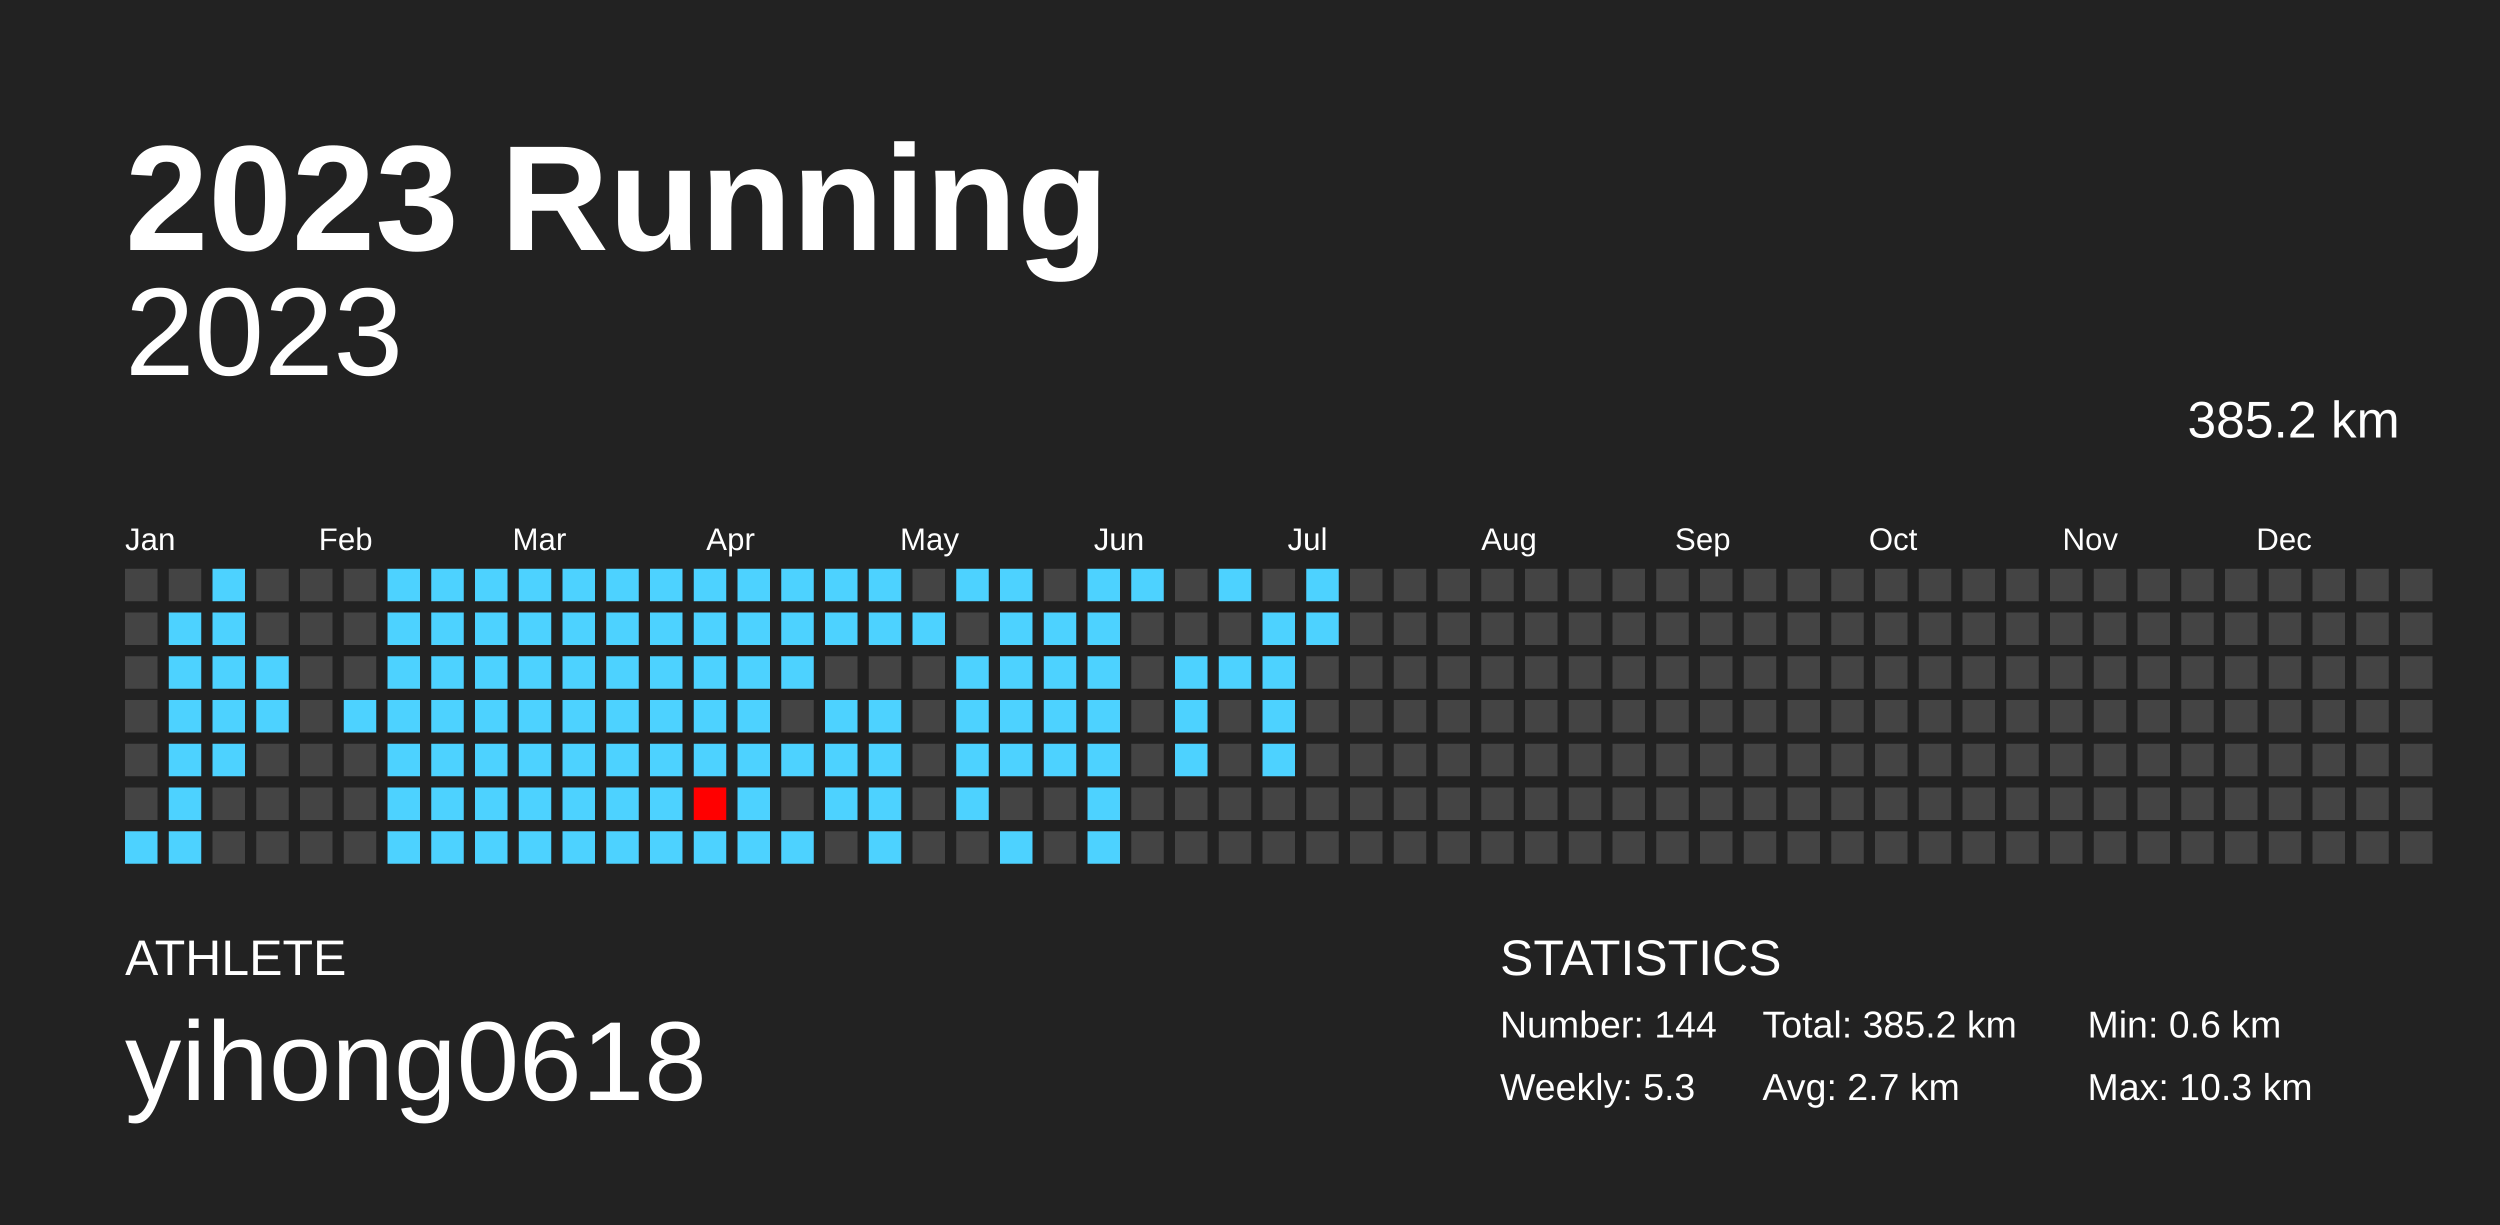
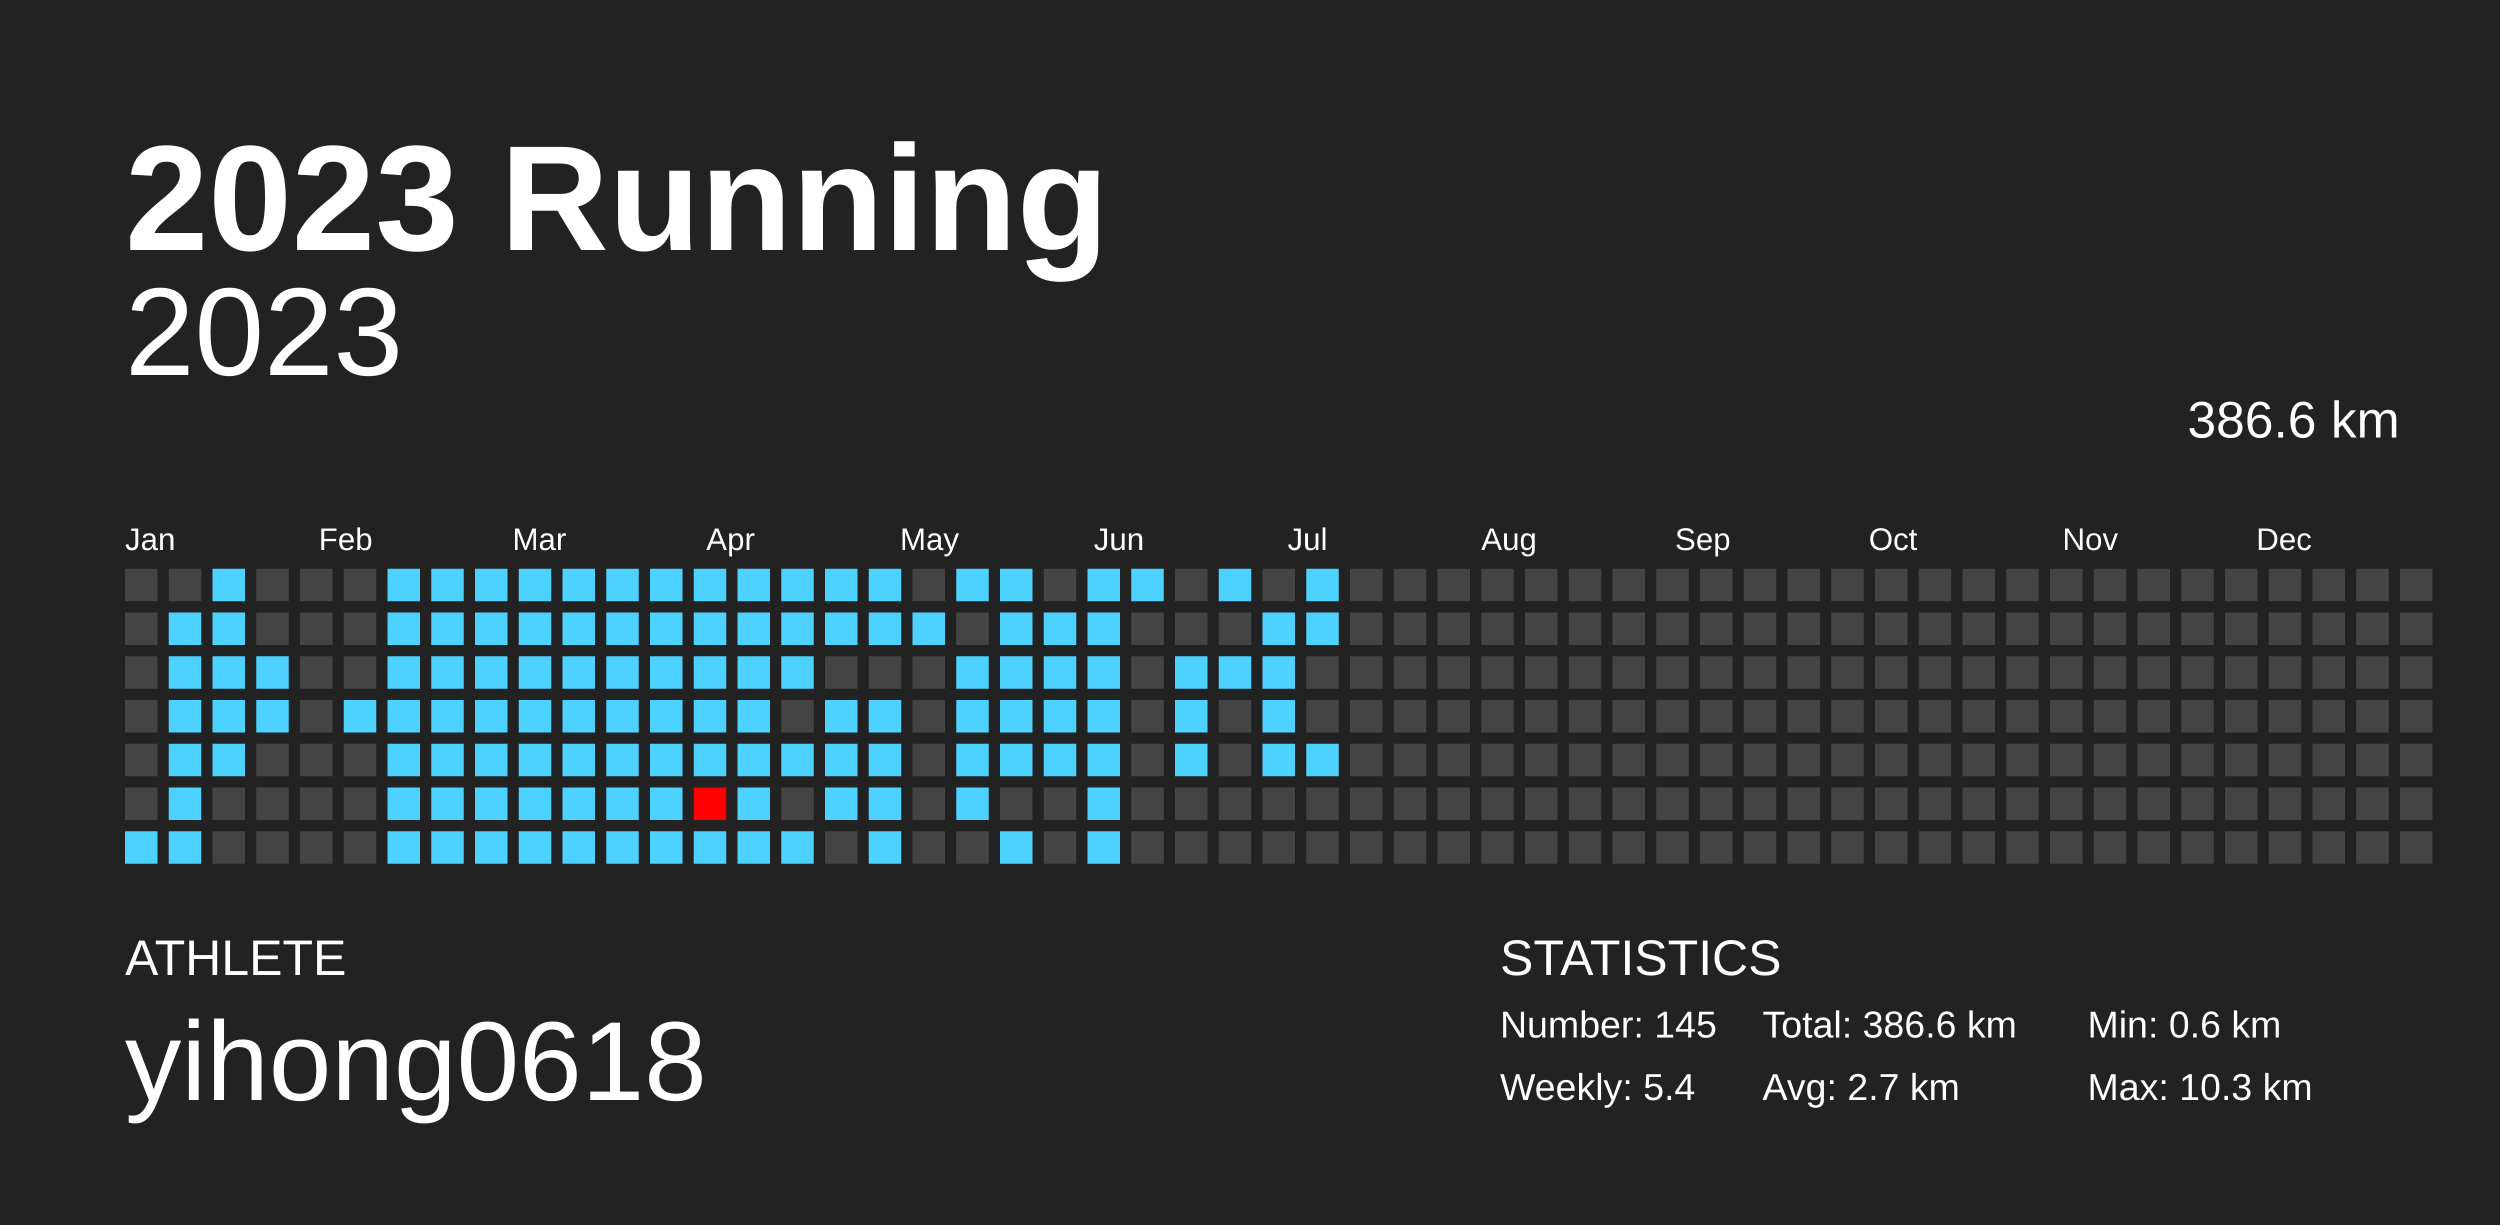
<svg xmlns="http://www.w3.org/2000/svg" baseProfile="full" height="98mm" version="1.1" viewBox="0,0,200,98" width="200mm">
  <defs />
  <rect fill="#222222" height="98" width="200" x="0" y="0" />
  <text fill="#FFFFFF" style="font-size:12px; font-family:Arial; font-weight:bold;" x="10" y="20">2023 Running</text>
  <text fill="#FFFFFF" style="font-size:4px; font-family:Arial" x="10" y="78">ATHLETE</text>
  <text fill="#FFFFFF" style="font-size:9px; font-family:Arial" x="10" y="88">yihong0618</text>
  <text fill="#FFFFFF" style="font-size:4px; font-family:Arial" x="120" y="78">STATISTICS</text>
-   <text fill="#FFFFFF" style="font-size:3px; font-family:Arial" x="120" y="83">Number: 144</text>
-   <text fill="#FFFFFF" style="font-size:3px; font-family:Arial" x="120" y="88">Weekly: 5.3</text>
-   <text fill="#FFFFFF" style="font-size:3px; font-family:Arial" x="141" y="83">Total: 385.2 km</text>
+   <text fill="#FFFFFF" style="font-size:3px; font-family:Arial" x="120" y="83">Number: 145</text>
+   <text fill="#FFFFFF" style="font-size:3px; font-family:Arial" x="120" y="88">Weekly: 5.4</text>
+   <text fill="#FFFFFF" style="font-size:3px; font-family:Arial" x="141" y="83">Total: 386.6 km</text>
  <text fill="#FFFFFF" style="font-size:3px; font-family:Arial" x="141" y="88">Avg: 2.7 km</text>
  <text fill="#FFFFFF" style="font-size:3px; font-family:Arial" x="167" y="83">Min: 0.6 km</text>
  <text fill="#FFFFFF" style="font-size:3px; font-family:Arial" x="167" y="88">Max: 10.3 km</text>
  <text alignment-baseline="hanging" fill="#FFFFFF" style="font-size:10.0px; font-family:Arial;" x="10" y="30">2023</text>
-   <text alignment-baseline="hanging" fill="#FFFFFF" style="font-size:4.125px; font-family:Arial;" x="175" y="35">385.2 km</text>
+   <text alignment-baseline="hanging" fill="#FFFFFF" style="font-size:4.125px; font-family:Arial;" x="175" y="35">386.6 km</text>
  <text fill="#FFFFFF" style="font-size:2.5px; font-family:Arial" x="10.0" y="44">Jan</text>
  <text fill="#FFFFFF" style="font-size:2.5px; font-family:Arial" x="25.5" y="44">Feb</text>
  <text fill="#FFFFFF" style="font-size:2.5px; font-family:Arial" x="41.0" y="44">Mar</text>
  <text fill="#FFFFFF" style="font-size:2.5px; font-family:Arial" x="56.5" y="44">Apr</text>
  <text fill="#FFFFFF" style="font-size:2.5px; font-family:Arial" x="72.0" y="44">May</text>
  <text fill="#FFFFFF" style="font-size:2.5px; font-family:Arial" x="87.5" y="44">Jun</text>
  <text fill="#FFFFFF" style="font-size:2.5px; font-family:Arial" x="103.0" y="44">Jul</text>
  <text fill="#FFFFFF" style="font-size:2.5px; font-family:Arial" x="118.5" y="44">Aug</text>
  <text fill="#FFFFFF" style="font-size:2.5px; font-family:Arial" x="134.0" y="44">Sep</text>
  <text fill="#FFFFFF" style="font-size:2.5px; font-family:Arial" x="149.5" y="44">Oct</text>
  <text fill="#FFFFFF" style="font-size:2.5px; font-family:Arial" x="165.0" y="44">Nov</text>
  <text fill="#FFFFFF" style="font-size:2.5px; font-family:Arial" x="180.5" y="44">Dec</text>
  <rect fill="#444444" height="2.6" width="2.6" x="10.0" y="45.5" />
  <rect fill="#444444" height="2.6" width="2.6" x="10.0" y="49.0" />
  <rect fill="#444444" height="2.6" width="2.6" x="10.0" y="52.5" />
  <rect fill="#444444" height="2.6" width="2.6" x="10.0" y="56.0" />
  <rect fill="#444444" height="2.6" width="2.6" x="10.0" y="59.5" />
  <rect fill="#444444" height="2.6" width="2.6" x="10.0" y="63.0" />
  <rect fill="#4dd2ff" height="2.6" width="2.6" x="10.0" y="66.5" />
  <rect fill="#444444" height="2.6" width="2.6" x="13.5" y="45.5" />
  <rect fill="#4dd2ff" height="2.6" width="2.6" x="13.5" y="49.0" />
  <rect fill="#4dd2ff" height="2.6" width="2.6" x="13.5" y="52.5" />
  <rect fill="#4dd2ff" height="2.6" width="2.6" x="13.5" y="56.0" />
  <rect fill="#4dd2ff" height="2.6" width="2.6" x="13.5" y="59.5" />
  <rect fill="#4dd2ff" height="2.6" width="2.6" x="13.5" y="63.0" />
  <rect fill="#4dd2ff" height="2.6" width="2.6" x="13.5" y="66.5" />
  <rect fill="#4dd2ff" height="2.6" width="2.6" x="17.0" y="45.5" />
  <rect fill="#4dd2ff" height="2.6" width="2.6" x="17.0" y="49.0" />
  <rect fill="#4dd2ff" height="2.6" width="2.6" x="17.0" y="52.5" />
  <rect fill="#4dd2ff" height="2.6" width="2.6" x="17.0" y="56.0" />
  <rect fill="#4dd2ff" height="2.6" width="2.6" x="17.0" y="59.5" />
  <rect fill="#444444" height="2.6" width="2.6" x="17.0" y="63.0" />
  <rect fill="#444444" height="2.6" width="2.6" x="17.0" y="66.5" />
  <rect fill="#444444" height="2.6" width="2.6" x="20.5" y="45.5" />
  <rect fill="#444444" height="2.6" width="2.6" x="20.5" y="49.0" />
  <rect fill="#4dd2ff" height="2.6" width="2.6" x="20.5" y="52.5" />
  <rect fill="#4dd2ff" height="2.6" width="2.6" x="20.5" y="56.0" />
  <rect fill="#444444" height="2.6" width="2.6" x="20.5" y="59.5" />
  <rect fill="#444444" height="2.6" width="2.6" x="20.5" y="63.0" />
  <rect fill="#444444" height="2.6" width="2.6" x="20.5" y="66.5" />
  <rect fill="#444444" height="2.6" width="2.6" x="24.0" y="45.5" />
  <rect fill="#444444" height="2.6" width="2.6" x="24.0" y="49.0" />
  <rect fill="#444444" height="2.6" width="2.6" x="24.0" y="52.5" />
  <rect fill="#444444" height="2.6" width="2.6" x="24.0" y="56.0" />
  <rect fill="#444444" height="2.6" width="2.6" x="24.0" y="59.5" />
  <rect fill="#444444" height="2.6" width="2.6" x="24.0" y="63.0" />
  <rect fill="#444444" height="2.6" width="2.6" x="24.0" y="66.5" />
  <rect fill="#444444" height="2.6" width="2.6" x="27.5" y="45.5" />
  <rect fill="#444444" height="2.6" width="2.6" x="27.5" y="49.0" />
  <rect fill="#444444" height="2.6" width="2.6" x="27.5" y="52.5" />
  <rect fill="#4dd2ff" height="2.6" width="2.6" x="27.5" y="56.0" />
  <rect fill="#444444" height="2.6" width="2.6" x="27.5" y="59.5" />
  <rect fill="#444444" height="2.6" width="2.6" x="27.5" y="63.0" />
  <rect fill="#444444" height="2.6" width="2.6" x="27.5" y="66.5" />
  <rect fill="#4dd2ff" height="2.6" width="2.6" x="31.0" y="45.5" />
  <rect fill="#4dd2ff" height="2.6" width="2.6" x="31.0" y="49.0" />
  <rect fill="#4dd2ff" height="2.6" width="2.6" x="31.0" y="52.5" />
  <rect fill="#4dd2ff" height="2.6" width="2.6" x="31.0" y="56.0" />
  <rect fill="#4dd2ff" height="2.6" width="2.6" x="31.0" y="59.5" />
  <rect fill="#4dd2ff" height="2.6" width="2.6" x="31.0" y="63.0" />
  <rect fill="#4dd2ff" height="2.6" width="2.6" x="31.0" y="66.5" />
  <rect fill="#4dd2ff" height="2.6" width="2.6" x="34.5" y="45.5" />
  <rect fill="#4dd2ff" height="2.6" width="2.6" x="34.5" y="49.0" />
  <rect fill="#4dd2ff" height="2.6" width="2.6" x="34.5" y="52.5" />
  <rect fill="#4dd2ff" height="2.6" width="2.6" x="34.5" y="56.0" />
  <rect fill="#4dd2ff" height="2.6" width="2.6" x="34.5" y="59.5" />
  <rect fill="#4dd2ff" height="2.6" width="2.6" x="34.5" y="63.0" />
  <rect fill="#4dd2ff" height="2.6" width="2.6" x="34.5" y="66.5" />
  <rect fill="#4dd2ff" height="2.6" width="2.6" x="38.0" y="45.5" />
  <rect fill="#4dd2ff" height="2.6" width="2.6" x="38.0" y="49.0" />
  <rect fill="#4dd2ff" height="2.6" width="2.6" x="38.0" y="52.5" />
  <rect fill="#4dd2ff" height="2.6" width="2.6" x="38.0" y="56.0" />
  <rect fill="#4dd2ff" height="2.6" width="2.6" x="38.0" y="59.5" />
  <rect fill="#4dd2ff" height="2.6" width="2.6" x="38.0" y="63.0" />
  <rect fill="#4dd2ff" height="2.6" width="2.6" x="38.0" y="66.5" />
  <rect fill="#4dd2ff" height="2.6" width="2.6" x="41.5" y="45.5" />
  <rect fill="#4dd2ff" height="2.6" width="2.6" x="41.5" y="49.0" />
  <rect fill="#4dd2ff" height="2.6" width="2.6" x="41.5" y="52.5" />
  <rect fill="#4dd2ff" height="2.6" width="2.6" x="41.5" y="56.0" />
  <rect fill="#4dd2ff" height="2.6" width="2.6" x="41.5" y="59.5" />
  <rect fill="#4dd2ff" height="2.6" width="2.6" x="41.5" y="63.0" />
  <rect fill="#4dd2ff" height="2.6" width="2.6" x="41.5" y="66.5" />
  <rect fill="#4dd2ff" height="2.6" width="2.6" x="45.0" y="45.5" />
  <rect fill="#4dd2ff" height="2.6" width="2.6" x="45.0" y="49.0" />
  <rect fill="#4dd2ff" height="2.6" width="2.6" x="45.0" y="52.5" />
  <rect fill="#4dd2ff" height="2.6" width="2.6" x="45.0" y="56.0" />
  <rect fill="#4dd2ff" height="2.6" width="2.6" x="45.0" y="59.5" />
  <rect fill="#4dd2ff" height="2.6" width="2.6" x="45.0" y="63.0" />
  <rect fill="#4dd2ff" height="2.6" width="2.6" x="45.0" y="66.5" />
  <rect fill="#4dd2ff" height="2.6" width="2.6" x="48.5" y="45.5" />
  <rect fill="#4dd2ff" height="2.6" width="2.6" x="48.5" y="49.0" />
  <rect fill="#4dd2ff" height="2.6" width="2.6" x="48.5" y="52.5" />
  <rect fill="#4dd2ff" height="2.6" width="2.6" x="48.5" y="56.0" />
  <rect fill="#4dd2ff" height="2.6" width="2.6" x="48.5" y="59.5" />
  <rect fill="#4dd2ff" height="2.6" width="2.6" x="48.5" y="63.0" />
  <rect fill="#4dd2ff" height="2.6" width="2.6" x="48.5" y="66.5" />
  <rect fill="#4dd2ff" height="2.6" width="2.6" x="52.0" y="45.5" />
  <rect fill="#4dd2ff" height="2.6" width="2.6" x="52.0" y="49.0" />
  <rect fill="#4dd2ff" height="2.6" width="2.6" x="52.0" y="52.5" />
  <rect fill="#4dd2ff" height="2.6" width="2.6" x="52.0" y="56.0" />
  <rect fill="#4dd2ff" height="2.6" width="2.6" x="52.0" y="59.5" />
  <rect fill="#4dd2ff" height="2.6" width="2.6" x="52.0" y="63.0" />
  <rect fill="#4dd2ff" height="2.6" width="2.6" x="52.0" y="66.5" />
  <rect fill="#4dd2ff" height="2.6" width="2.6" x="55.5" y="45.5" />
  <rect fill="#4dd2ff" height="2.6" width="2.6" x="55.5" y="49.0" />
  <rect fill="#4dd2ff" height="2.6" width="2.6" x="55.5" y="52.5" />
  <rect fill="#4dd2ff" height="2.6" width="2.6" x="55.5" y="56.0" />
  <rect fill="#4dd2ff" height="2.6" width="2.6" x="55.5" y="59.5" />
  <rect fill="#ff0000" height="2.6" width="2.6" x="55.5" y="63.0" />
  <rect fill="#4dd2ff" height="2.6" width="2.6" x="55.5" y="66.5" />
  <rect fill="#4dd2ff" height="2.6" width="2.6" x="59.0" y="45.5" />
  <rect fill="#4dd2ff" height="2.6" width="2.6" x="59.0" y="49.0" />
  <rect fill="#4dd2ff" height="2.6" width="2.6" x="59.0" y="52.5" />
  <rect fill="#4dd2ff" height="2.6" width="2.6" x="59.0" y="56.0" />
  <rect fill="#4dd2ff" height="2.6" width="2.6" x="59.0" y="59.5" />
  <rect fill="#4dd2ff" height="2.6" width="2.6" x="59.0" y="63.0" />
  <rect fill="#4dd2ff" height="2.6" width="2.6" x="59.0" y="66.5" />
  <rect fill="#4dd2ff" height="2.6" width="2.6" x="62.5" y="45.5" />
  <rect fill="#4dd2ff" height="2.6" width="2.6" x="62.5" y="49.0" />
  <rect fill="#4dd2ff" height="2.6" width="2.6" x="62.5" y="52.5" />
  <rect fill="#444444" height="2.6" width="2.6" x="62.5" y="56.0" />
  <rect fill="#4dd2ff" height="2.6" width="2.6" x="62.5" y="59.5" />
  <rect fill="#444444" height="2.6" width="2.6" x="62.5" y="63.0" />
  <rect fill="#4dd2ff" height="2.6" width="2.6" x="62.5" y="66.5" />
  <rect fill="#4dd2ff" height="2.6" width="2.6" x="66.0" y="45.5" />
  <rect fill="#4dd2ff" height="2.6" width="2.6" x="66.0" y="49.0" />
  <rect fill="#444444" height="2.6" width="2.6" x="66.0" y="52.5" />
  <rect fill="#4dd2ff" height="2.6" width="2.6" x="66.0" y="56.0" />
  <rect fill="#4dd2ff" height="2.6" width="2.6" x="66.0" y="59.5" />
  <rect fill="#4dd2ff" height="2.6" width="2.6" x="66.0" y="63.0" />
  <rect fill="#444444" height="2.6" width="2.6" x="66.0" y="66.5" />
  <rect fill="#4dd2ff" height="2.6" width="2.6" x="69.5" y="45.5" />
  <rect fill="#4dd2ff" height="2.6" width="2.6" x="69.5" y="49.0" />
  <rect fill="#444444" height="2.6" width="2.6" x="69.5" y="52.5" />
  <rect fill="#4dd2ff" height="2.6" width="2.6" x="69.5" y="56.0" />
  <rect fill="#4dd2ff" height="2.6" width="2.6" x="69.5" y="59.5" />
  <rect fill="#4dd2ff" height="2.6" width="2.6" x="69.5" y="63.0" />
  <rect fill="#4dd2ff" height="2.6" width="2.6" x="69.5" y="66.5" />
  <rect fill="#444444" height="2.6" width="2.6" x="73.0" y="45.5" />
  <rect fill="#4dd2ff" height="2.6" width="2.6" x="73.0" y="49.0" />
  <rect fill="#444444" height="2.6" width="2.6" x="73.0" y="52.5" />
  <rect fill="#444444" height="2.6" width="2.6" x="73.0" y="56.0" />
  <rect fill="#444444" height="2.6" width="2.6" x="73.0" y="59.5" />
  <rect fill="#444444" height="2.6" width="2.6" x="73.0" y="63.0" />
  <rect fill="#444444" height="2.6" width="2.6" x="73.0" y="66.5" />
  <rect fill="#4dd2ff" height="2.6" width="2.6" x="76.5" y="45.5" />
  <rect fill="#444444" height="2.6" width="2.6" x="76.5" y="49.0" />
  <rect fill="#4dd2ff" height="2.6" width="2.6" x="76.5" y="52.5" />
  <rect fill="#4dd2ff" height="2.6" width="2.6" x="76.5" y="56.0" />
  <rect fill="#4dd2ff" height="2.6" width="2.6" x="76.5" y="59.5" />
  <rect fill="#4dd2ff" height="2.6" width="2.6" x="76.5" y="63.0" />
  <rect fill="#444444" height="2.6" width="2.6" x="76.5" y="66.5" />
  <rect fill="#4dd2ff" height="2.6" width="2.6" x="80.0" y="45.5" />
  <rect fill="#4dd2ff" height="2.6" width="2.6" x="80.0" y="49.0" />
  <rect fill="#4dd2ff" height="2.6" width="2.6" x="80.0" y="52.5" />
  <rect fill="#4dd2ff" height="2.6" width="2.6" x="80.0" y="56.0" />
  <rect fill="#4dd2ff" height="2.6" width="2.6" x="80.0" y="59.5" />
  <rect fill="#444444" height="2.6" width="2.6" x="80.0" y="63.0" />
  <rect fill="#4dd2ff" height="2.6" width="2.6" x="80.0" y="66.5" />
  <rect fill="#444444" height="2.6" width="2.6" x="83.5" y="45.5" />
  <rect fill="#4dd2ff" height="2.6" width="2.6" x="83.5" y="49.0" />
  <rect fill="#4dd2ff" height="2.6" width="2.6" x="83.5" y="52.5" />
  <rect fill="#4dd2ff" height="2.6" width="2.6" x="83.5" y="56.0" />
  <rect fill="#4dd2ff" height="2.6" width="2.6" x="83.5" y="59.5" />
  <rect fill="#444444" height="2.6" width="2.6" x="83.5" y="63.0" />
  <rect fill="#444444" height="2.6" width="2.6" x="83.5" y="66.5" />
  <rect fill="#4dd2ff" height="2.6" width="2.6" x="87.0" y="45.5" />
  <rect fill="#4dd2ff" height="2.6" width="2.6" x="87.0" y="49.0" />
  <rect fill="#4dd2ff" height="2.6" width="2.6" x="87.0" y="52.5" />
  <rect fill="#4dd2ff" height="2.6" width="2.6" x="87.0" y="56.0" />
  <rect fill="#4dd2ff" height="2.6" width="2.6" x="87.0" y="59.5" />
  <rect fill="#4dd2ff" height="2.6" width="2.6" x="87.0" y="63.0" />
  <rect fill="#4dd2ff" height="2.6" width="2.6" x="87.0" y="66.5" />
  <rect fill="#4dd2ff" height="2.6" width="2.6" x="90.5" y="45.5" />
  <rect fill="#444444" height="2.6" width="2.6" x="90.5" y="49.0" />
  <rect fill="#444444" height="2.6" width="2.6" x="90.5" y="52.5" />
  <rect fill="#444444" height="2.6" width="2.6" x="90.5" y="56.0" />
  <rect fill="#444444" height="2.6" width="2.6" x="90.5" y="59.5" />
  <rect fill="#444444" height="2.6" width="2.6" x="90.5" y="63.0" />
  <rect fill="#444444" height="2.6" width="2.6" x="90.5" y="66.5" />
  <rect fill="#444444" height="2.6" width="2.6" x="94.0" y="45.5" />
  <rect fill="#444444" height="2.6" width="2.6" x="94.0" y="49.0" />
  <rect fill="#4dd2ff" height="2.6" width="2.6" x="94.0" y="52.5" />
  <rect fill="#4dd2ff" height="2.6" width="2.6" x="94.0" y="56.0" />
  <rect fill="#4dd2ff" height="2.6" width="2.6" x="94.0" y="59.5" />
  <rect fill="#444444" height="2.6" width="2.6" x="94.0" y="63.0" />
  <rect fill="#444444" height="2.6" width="2.6" x="94.0" y="66.5" />
  <rect fill="#4dd2ff" height="2.6" width="2.6" x="97.5" y="45.5" />
  <rect fill="#444444" height="2.6" width="2.6" x="97.5" y="49.0" />
  <rect fill="#4dd2ff" height="2.6" width="2.6" x="97.5" y="52.5" />
  <rect fill="#444444" height="2.6" width="2.6" x="97.5" y="56.0" />
  <rect fill="#444444" height="2.6" width="2.6" x="97.5" y="59.5" />
  <rect fill="#444444" height="2.6" width="2.6" x="97.5" y="63.0" />
  <rect fill="#444444" height="2.6" width="2.6" x="97.5" y="66.5" />
  <rect fill="#444444" height="2.6" width="2.6" x="101.0" y="45.5" />
  <rect fill="#4dd2ff" height="2.6" width="2.6" x="101.0" y="49.0" />
  <rect fill="#4dd2ff" height="2.6" width="2.6" x="101.0" y="52.5" />
  <rect fill="#4dd2ff" height="2.6" width="2.6" x="101.0" y="56.0" />
  <rect fill="#4dd2ff" height="2.6" width="2.6" x="101.0" y="59.5" />
  <rect fill="#444444" height="2.6" width="2.6" x="101.0" y="63.0" />
  <rect fill="#444444" height="2.6" width="2.6" x="101.0" y="66.5" />
  <rect fill="#4dd2ff" height="2.6" width="2.6" x="104.5" y="45.5" />
  <rect fill="#4dd2ff" height="2.6" width="2.6" x="104.5" y="49.0" />
  <rect fill="#444444" height="2.6" width="2.6" x="104.5" y="52.5" />
  <rect fill="#444444" height="2.6" width="2.6" x="104.5" y="56.0" />
-   <rect fill="#444444" height="2.6" width="2.6" x="104.5" y="59.5" />
+   <rect fill="#4dd2ff" height="2.6" width="2.6" x="104.5" y="59.5" />
  <rect fill="#444444" height="2.6" width="2.6" x="104.5" y="63.0" />
  <rect fill="#444444" height="2.6" width="2.6" x="104.5" y="66.5" />
  <rect fill="#444444" height="2.6" width="2.6" x="108.0" y="45.5" />
  <rect fill="#444444" height="2.6" width="2.6" x="108.0" y="49.0" />
  <rect fill="#444444" height="2.6" width="2.6" x="108.0" y="52.5" />
  <rect fill="#444444" height="2.6" width="2.6" x="108.0" y="56.0" />
  <rect fill="#444444" height="2.6" width="2.6" x="108.0" y="59.5" />
  <rect fill="#444444" height="2.6" width="2.6" x="108.0" y="63.0" />
  <rect fill="#444444" height="2.6" width="2.6" x="108.0" y="66.5" />
  <rect fill="#444444" height="2.6" width="2.6" x="111.5" y="45.5" />
  <rect fill="#444444" height="2.6" width="2.6" x="111.5" y="49.0" />
  <rect fill="#444444" height="2.6" width="2.6" x="111.5" y="52.5" />
  <rect fill="#444444" height="2.6" width="2.6" x="111.5" y="56.0" />
  <rect fill="#444444" height="2.6" width="2.6" x="111.5" y="59.5" />
  <rect fill="#444444" height="2.6" width="2.6" x="111.5" y="63.0" />
  <rect fill="#444444" height="2.6" width="2.6" x="111.5" y="66.5" />
  <rect fill="#444444" height="2.6" width="2.6" x="115.0" y="45.5" />
  <rect fill="#444444" height="2.6" width="2.6" x="115.0" y="49.0" />
  <rect fill="#444444" height="2.6" width="2.6" x="115.0" y="52.5" />
  <rect fill="#444444" height="2.6" width="2.6" x="115.0" y="56.0" />
  <rect fill="#444444" height="2.6" width="2.6" x="115.0" y="59.5" />
  <rect fill="#444444" height="2.6" width="2.6" x="115.0" y="63.0" />
  <rect fill="#444444" height="2.6" width="2.6" x="115.0" y="66.5" />
  <rect fill="#444444" height="2.6" width="2.6" x="118.5" y="45.5" />
  <rect fill="#444444" height="2.6" width="2.6" x="118.5" y="49.0" />
  <rect fill="#444444" height="2.6" width="2.6" x="118.5" y="52.5" />
  <rect fill="#444444" height="2.6" width="2.6" x="118.5" y="56.0" />
  <rect fill="#444444" height="2.6" width="2.6" x="118.5" y="59.5" />
  <rect fill="#444444" height="2.6" width="2.6" x="118.5" y="63.0" />
  <rect fill="#444444" height="2.6" width="2.6" x="118.5" y="66.5" />
  <rect fill="#444444" height="2.6" width="2.6" x="122.0" y="45.5" />
  <rect fill="#444444" height="2.6" width="2.6" x="122.0" y="49.0" />
  <rect fill="#444444" height="2.6" width="2.6" x="122.0" y="52.5" />
  <rect fill="#444444" height="2.6" width="2.6" x="122.0" y="56.0" />
  <rect fill="#444444" height="2.6" width="2.6" x="122.0" y="59.5" />
  <rect fill="#444444" height="2.6" width="2.6" x="122.0" y="63.0" />
  <rect fill="#444444" height="2.6" width="2.6" x="122.0" y="66.5" />
  <rect fill="#444444" height="2.6" width="2.6" x="125.5" y="45.5" />
  <rect fill="#444444" height="2.6" width="2.6" x="125.5" y="49.0" />
  <rect fill="#444444" height="2.6" width="2.6" x="125.5" y="52.5" />
  <rect fill="#444444" height="2.6" width="2.6" x="125.5" y="56.0" />
  <rect fill="#444444" height="2.6" width="2.6" x="125.5" y="59.5" />
  <rect fill="#444444" height="2.6" width="2.6" x="125.5" y="63.0" />
  <rect fill="#444444" height="2.6" width="2.6" x="125.5" y="66.5" />
  <rect fill="#444444" height="2.6" width="2.6" x="129.0" y="45.5" />
  <rect fill="#444444" height="2.6" width="2.6" x="129.0" y="49.0" />
  <rect fill="#444444" height="2.6" width="2.6" x="129.0" y="52.5" />
  <rect fill="#444444" height="2.6" width="2.6" x="129.0" y="56.0" />
  <rect fill="#444444" height="2.6" width="2.6" x="129.0" y="59.5" />
  <rect fill="#444444" height="2.6" width="2.6" x="129.0" y="63.0" />
  <rect fill="#444444" height="2.6" width="2.6" x="129.0" y="66.5" />
  <rect fill="#444444" height="2.6" width="2.6" x="132.5" y="45.5" />
  <rect fill="#444444" height="2.6" width="2.6" x="132.5" y="49.0" />
  <rect fill="#444444" height="2.6" width="2.6" x="132.5" y="52.5" />
  <rect fill="#444444" height="2.6" width="2.6" x="132.5" y="56.0" />
  <rect fill="#444444" height="2.6" width="2.6" x="132.5" y="59.5" />
  <rect fill="#444444" height="2.6" width="2.6" x="132.5" y="63.0" />
  <rect fill="#444444" height="2.6" width="2.6" x="132.5" y="66.5" />
  <rect fill="#444444" height="2.6" width="2.6" x="136.0" y="45.5" />
  <rect fill="#444444" height="2.6" width="2.6" x="136.0" y="49.0" />
  <rect fill="#444444" height="2.6" width="2.6" x="136.0" y="52.5" />
  <rect fill="#444444" height="2.6" width="2.6" x="136.0" y="56.0" />
  <rect fill="#444444" height="2.6" width="2.6" x="136.0" y="59.5" />
  <rect fill="#444444" height="2.6" width="2.6" x="136.0" y="63.0" />
  <rect fill="#444444" height="2.6" width="2.6" x="136.0" y="66.5" />
  <rect fill="#444444" height="2.6" width="2.6" x="139.5" y="45.5" />
  <rect fill="#444444" height="2.6" width="2.6" x="139.5" y="49.0" />
  <rect fill="#444444" height="2.6" width="2.6" x="139.5" y="52.5" />
  <rect fill="#444444" height="2.6" width="2.6" x="139.5" y="56.0" />
  <rect fill="#444444" height="2.6" width="2.6" x="139.5" y="59.5" />
  <rect fill="#444444" height="2.6" width="2.6" x="139.5" y="63.0" />
  <rect fill="#444444" height="2.6" width="2.6" x="139.5" y="66.5" />
  <rect fill="#444444" height="2.6" width="2.6" x="143.0" y="45.5" />
  <rect fill="#444444" height="2.6" width="2.6" x="143.0" y="49.0" />
  <rect fill="#444444" height="2.6" width="2.6" x="143.0" y="52.5" />
  <rect fill="#444444" height="2.6" width="2.6" x="143.0" y="56.0" />
  <rect fill="#444444" height="2.6" width="2.6" x="143.0" y="59.5" />
  <rect fill="#444444" height="2.6" width="2.6" x="143.0" y="63.0" />
  <rect fill="#444444" height="2.6" width="2.6" x="143.0" y="66.5" />
  <rect fill="#444444" height="2.6" width="2.6" x="146.5" y="45.5" />
  <rect fill="#444444" height="2.6" width="2.6" x="146.5" y="49.0" />
  <rect fill="#444444" height="2.6" width="2.6" x="146.5" y="52.5" />
  <rect fill="#444444" height="2.6" width="2.6" x="146.5" y="56.0" />
  <rect fill="#444444" height="2.6" width="2.6" x="146.5" y="59.5" />
  <rect fill="#444444" height="2.6" width="2.6" x="146.5" y="63.0" />
  <rect fill="#444444" height="2.6" width="2.6" x="146.5" y="66.5" />
  <rect fill="#444444" height="2.6" width="2.6" x="150.0" y="45.5" />
  <rect fill="#444444" height="2.6" width="2.6" x="150.0" y="49.0" />
  <rect fill="#444444" height="2.6" width="2.6" x="150.0" y="52.5" />
  <rect fill="#444444" height="2.6" width="2.6" x="150.0" y="56.0" />
  <rect fill="#444444" height="2.6" width="2.6" x="150.0" y="59.5" />
  <rect fill="#444444" height="2.6" width="2.6" x="150.0" y="63.0" />
  <rect fill="#444444" height="2.6" width="2.6" x="150.0" y="66.5" />
  <rect fill="#444444" height="2.6" width="2.6" x="153.5" y="45.5" />
  <rect fill="#444444" height="2.6" width="2.6" x="153.5" y="49.0" />
  <rect fill="#444444" height="2.6" width="2.6" x="153.5" y="52.5" />
  <rect fill="#444444" height="2.6" width="2.6" x="153.5" y="56.0" />
  <rect fill="#444444" height="2.6" width="2.6" x="153.5" y="59.5" />
  <rect fill="#444444" height="2.6" width="2.6" x="153.5" y="63.0" />
  <rect fill="#444444" height="2.6" width="2.6" x="153.5" y="66.5" />
  <rect fill="#444444" height="2.6" width="2.6" x="157.0" y="45.5" />
  <rect fill="#444444" height="2.6" width="2.6" x="157.0" y="49.0" />
  <rect fill="#444444" height="2.6" width="2.6" x="157.0" y="52.5" />
  <rect fill="#444444" height="2.6" width="2.6" x="157.0" y="56.0" />
  <rect fill="#444444" height="2.6" width="2.6" x="157.0" y="59.5" />
  <rect fill="#444444" height="2.6" width="2.6" x="157.0" y="63.0" />
  <rect fill="#444444" height="2.6" width="2.6" x="157.0" y="66.5" />
  <rect fill="#444444" height="2.6" width="2.6" x="160.5" y="45.5" />
  <rect fill="#444444" height="2.6" width="2.6" x="160.5" y="49.0" />
  <rect fill="#444444" height="2.6" width="2.6" x="160.5" y="52.5" />
  <rect fill="#444444" height="2.6" width="2.6" x="160.5" y="56.0" />
  <rect fill="#444444" height="2.6" width="2.6" x="160.5" y="59.5" />
  <rect fill="#444444" height="2.6" width="2.6" x="160.5" y="63.0" />
  <rect fill="#444444" height="2.6" width="2.6" x="160.5" y="66.5" />
  <rect fill="#444444" height="2.6" width="2.6" x="164.0" y="45.5" />
  <rect fill="#444444" height="2.6" width="2.6" x="164.0" y="49.0" />
  <rect fill="#444444" height="2.6" width="2.6" x="164.0" y="52.5" />
  <rect fill="#444444" height="2.6" width="2.6" x="164.0" y="56.0" />
  <rect fill="#444444" height="2.6" width="2.6" x="164.0" y="59.5" />
  <rect fill="#444444" height="2.6" width="2.6" x="164.0" y="63.0" />
  <rect fill="#444444" height="2.6" width="2.6" x="164.0" y="66.5" />
  <rect fill="#444444" height="2.6" width="2.6" x="167.5" y="45.5" />
  <rect fill="#444444" height="2.6" width="2.6" x="167.5" y="49.0" />
  <rect fill="#444444" height="2.6" width="2.6" x="167.5" y="52.5" />
  <rect fill="#444444" height="2.6" width="2.6" x="167.5" y="56.0" />
  <rect fill="#444444" height="2.6" width="2.6" x="167.5" y="59.5" />
  <rect fill="#444444" height="2.6" width="2.6" x="167.5" y="63.0" />
  <rect fill="#444444" height="2.6" width="2.6" x="167.5" y="66.5" />
  <rect fill="#444444" height="2.6" width="2.6" x="171.0" y="45.5" />
  <rect fill="#444444" height="2.6" width="2.6" x="171.0" y="49.0" />
  <rect fill="#444444" height="2.6" width="2.6" x="171.0" y="52.5" />
  <rect fill="#444444" height="2.6" width="2.6" x="171.0" y="56.0" />
  <rect fill="#444444" height="2.6" width="2.6" x="171.0" y="59.5" />
  <rect fill="#444444" height="2.6" width="2.6" x="171.0" y="63.0" />
  <rect fill="#444444" height="2.6" width="2.6" x="171.0" y="66.5" />
  <rect fill="#444444" height="2.6" width="2.6" x="174.5" y="45.5" />
  <rect fill="#444444" height="2.6" width="2.6" x="174.5" y="49.0" />
  <rect fill="#444444" height="2.6" width="2.6" x="174.5" y="52.5" />
  <rect fill="#444444" height="2.6" width="2.6" x="174.5" y="56.0" />
  <rect fill="#444444" height="2.6" width="2.6" x="174.5" y="59.5" />
  <rect fill="#444444" height="2.6" width="2.6" x="174.5" y="63.0" />
  <rect fill="#444444" height="2.6" width="2.6" x="174.5" y="66.5" />
  <rect fill="#444444" height="2.6" width="2.6" x="178.0" y="45.5" />
  <rect fill="#444444" height="2.6" width="2.6" x="178.0" y="49.0" />
  <rect fill="#444444" height="2.6" width="2.6" x="178.0" y="52.5" />
  <rect fill="#444444" height="2.6" width="2.6" x="178.0" y="56.0" />
  <rect fill="#444444" height="2.6" width="2.6" x="178.0" y="59.5" />
  <rect fill="#444444" height="2.6" width="2.6" x="178.0" y="63.0" />
  <rect fill="#444444" height="2.6" width="2.6" x="178.0" y="66.5" />
  <rect fill="#444444" height="2.6" width="2.6" x="181.5" y="45.5" />
  <rect fill="#444444" height="2.6" width="2.6" x="181.5" y="49.0" />
  <rect fill="#444444" height="2.6" width="2.6" x="181.5" y="52.5" />
  <rect fill="#444444" height="2.6" width="2.6" x="181.5" y="56.0" />
  <rect fill="#444444" height="2.6" width="2.6" x="181.5" y="59.5" />
  <rect fill="#444444" height="2.6" width="2.6" x="181.5" y="63.0" />
  <rect fill="#444444" height="2.6" width="2.6" x="181.5" y="66.5" />
  <rect fill="#444444" height="2.6" width="2.6" x="185.0" y="45.5" />
  <rect fill="#444444" height="2.6" width="2.6" x="185.0" y="49.0" />
  <rect fill="#444444" height="2.6" width="2.6" x="185.0" y="52.5" />
  <rect fill="#444444" height="2.6" width="2.6" x="185.0" y="56.0" />
  <rect fill="#444444" height="2.6" width="2.6" x="185.0" y="59.5" />
  <rect fill="#444444" height="2.6" width="2.6" x="185.0" y="63.0" />
  <rect fill="#444444" height="2.6" width="2.6" x="185.0" y="66.5" />
  <rect fill="#444444" height="2.6" width="2.6" x="188.5" y="45.5" />
  <rect fill="#444444" height="2.6" width="2.6" x="188.5" y="49.0" />
  <rect fill="#444444" height="2.6" width="2.6" x="188.5" y="52.5" />
  <rect fill="#444444" height="2.6" width="2.6" x="188.5" y="56.0" />
  <rect fill="#444444" height="2.6" width="2.6" x="188.5" y="59.5" />
  <rect fill="#444444" height="2.6" width="2.6" x="188.5" y="63.0" />
  <rect fill="#444444" height="2.6" width="2.6" x="188.5" y="66.5" />
  <rect fill="#444444" height="2.6" width="2.6" x="192.0" y="45.5" />
  <rect fill="#444444" height="2.6" width="2.6" x="192.0" y="49.0" />
  <rect fill="#444444" height="2.6" width="2.6" x="192.0" y="52.5" />
  <rect fill="#444444" height="2.6" width="2.6" x="192.0" y="56.0" />
  <rect fill="#444444" height="2.6" width="2.6" x="192.0" y="59.5" />
  <rect fill="#444444" height="2.6" width="2.6" x="192.0" y="63.0" />
  <rect fill="#444444" height="2.6" width="2.6" x="192.0" y="66.5" />
</svg>
